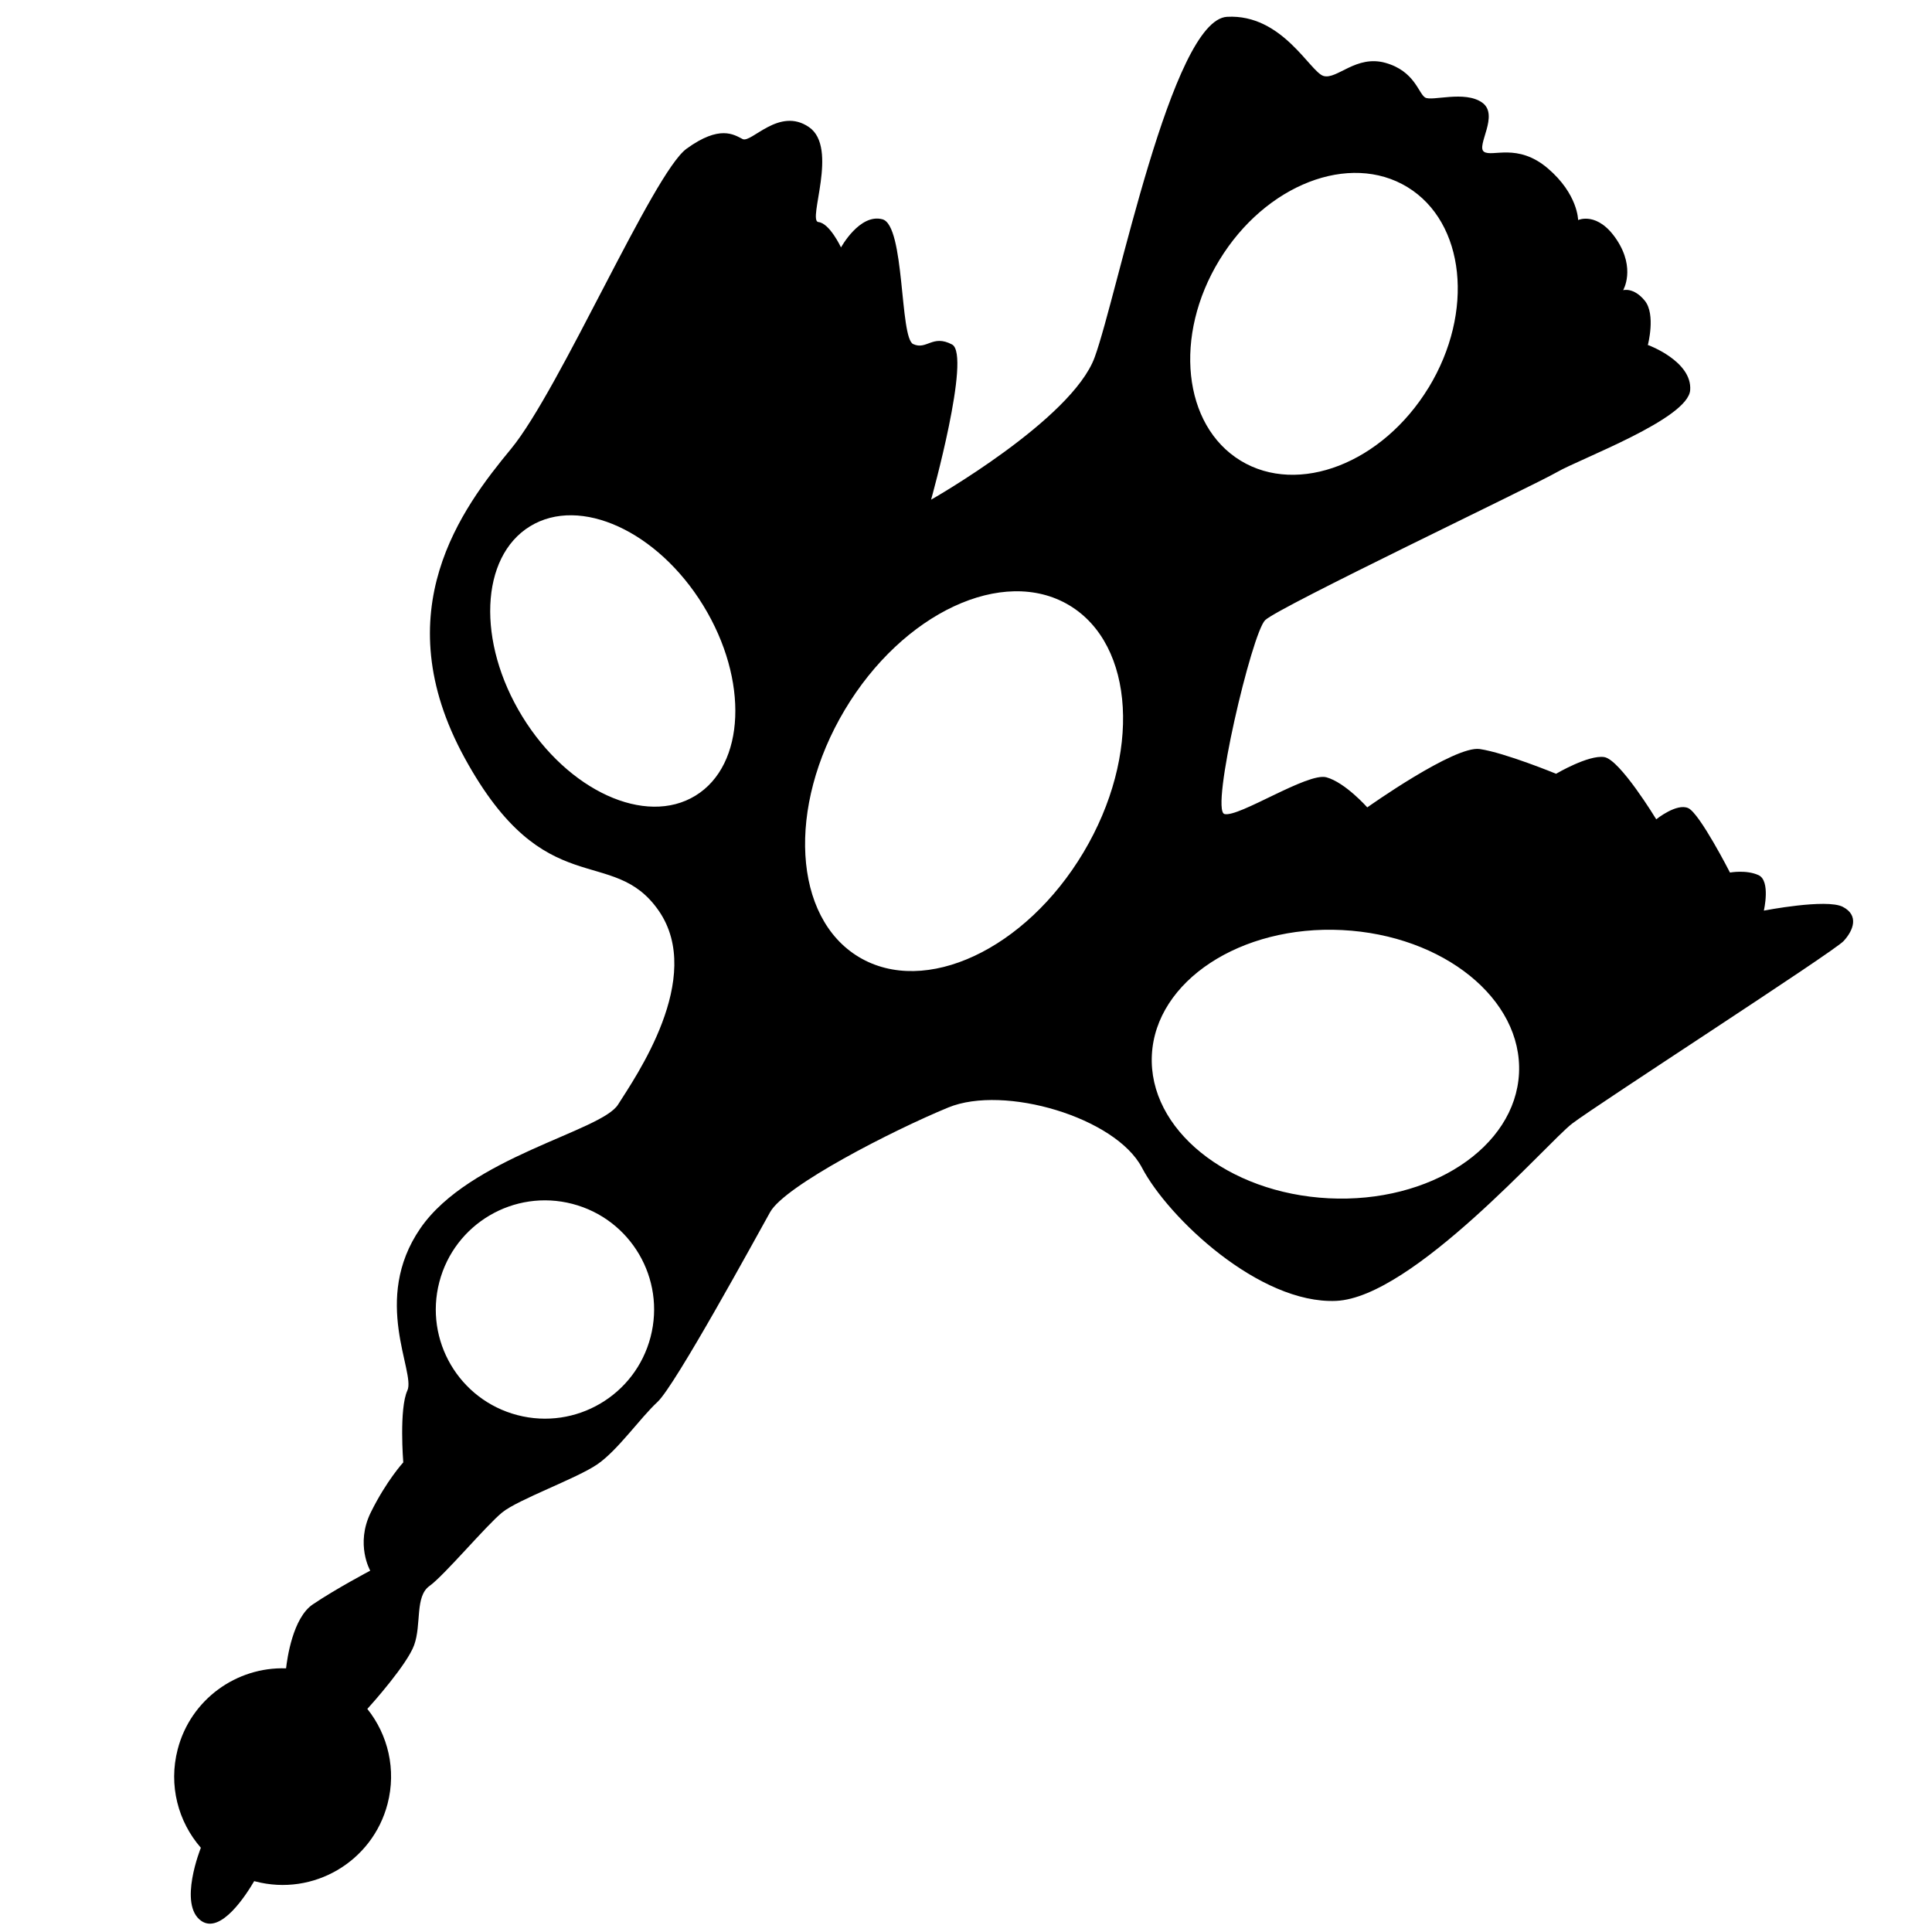
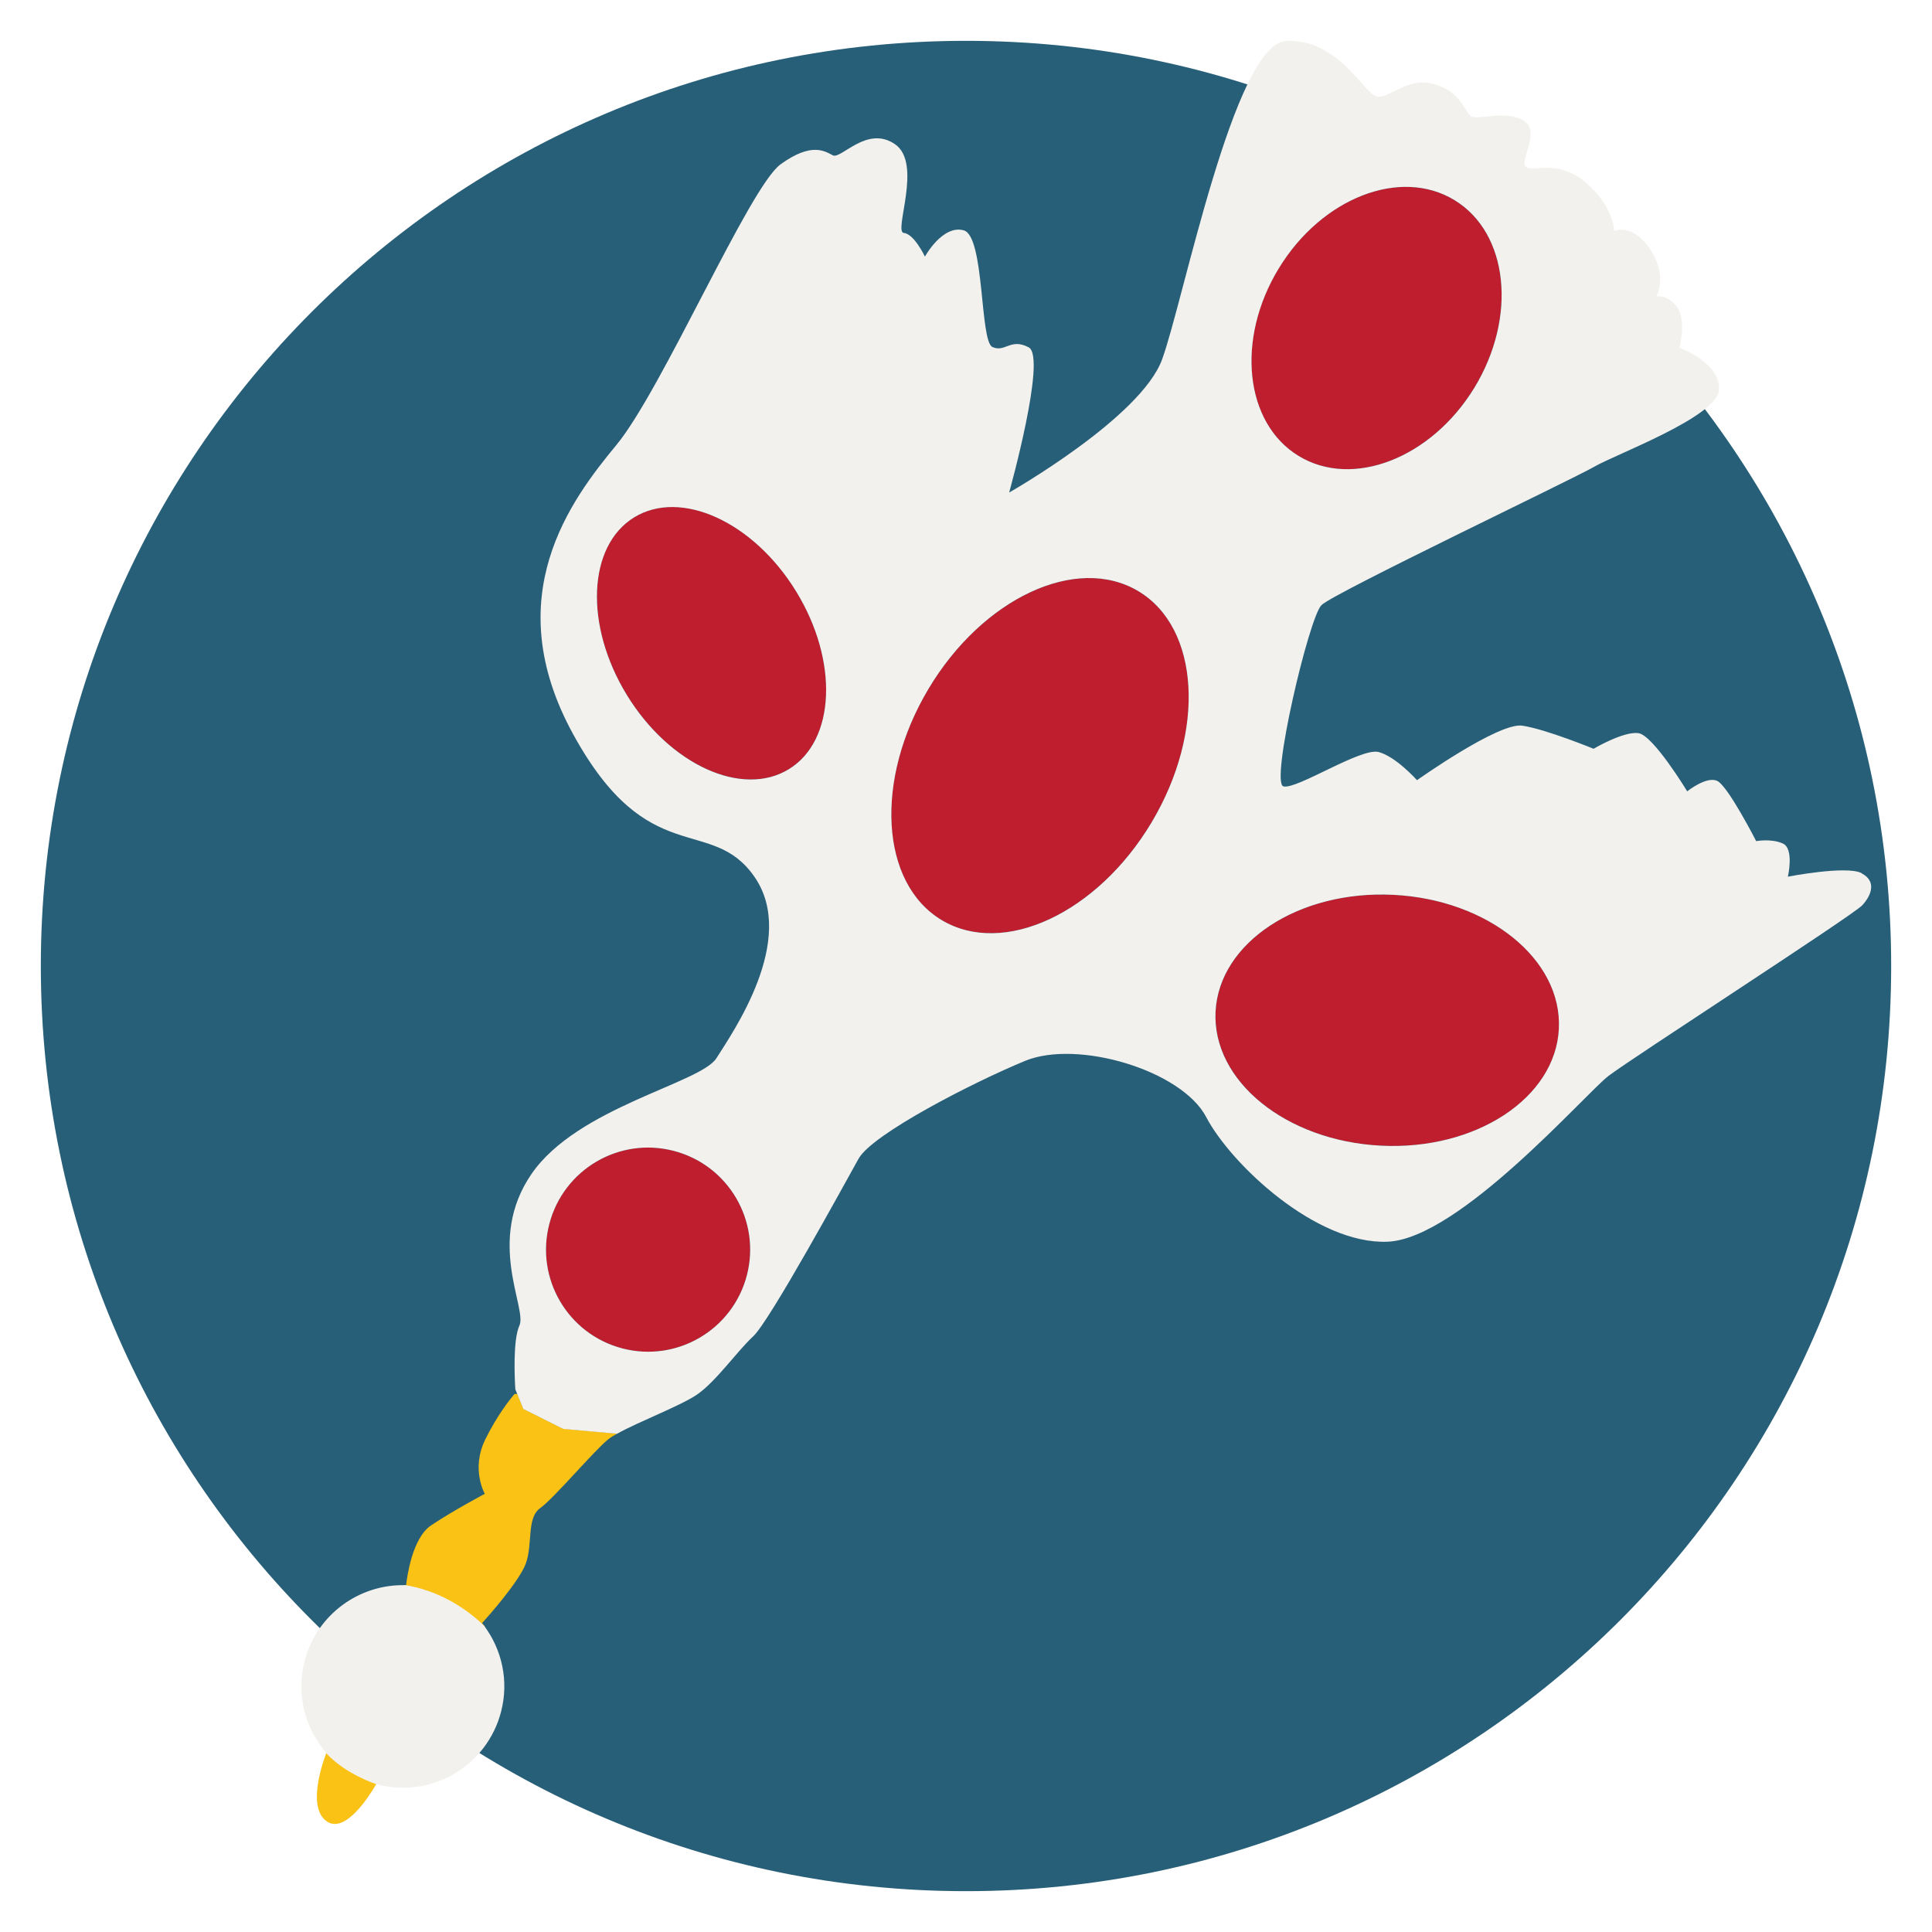
<svg xmlns="http://www.w3.org/2000/svg" id="Layer_1" version="1.1" viewBox="0 0 300 300">
-   <path d="M221.83,60.19c-7.16,11.73-20.22,16.8-29.19,11.34-8.97-5.47-10.45-19.42-3.29-31.15,7.15-11.73,20.22-16.8,29.19-11.33,8.97,5.47,10.44,19.41,3.29,31.15M208.4,144.42c15.74.79,28.04,10.73,27.47,22.24-.57,11.5-13.8,20.2-29.54,19.41-15.74-.79-28.04-10.73-27.47-22.24.57-11.5,13.8-20.2,29.54-19.41M168.24,132.36c-9.01,15.1-24.6,22.38-34.85,16.26-10.25-6.12-11.22-23.3-2.22-38.38,9.01-15.1,24.6-22.38,34.85-16.26,10.23,6.11,11.22,23.3,2.22,38.38M107.99,123.55c-7.75,4.76-19.8-.74-26.89-12.3-7.09-11.56-6.55-24.78,1.21-29.53s19.8.74,26.89,12.3c7.09,11.56,6.55,24.78-1.21,29.53M101.02,207.61c-2.36,9.06-11.61,14.49-20.67,12.13s-14.49-11.61-12.13-20.67,11.61-14.49,20.67-12.13c9.06,2.36,14.49,11.61,12.13,20.67M255.87,53.61s1.27-4.79-.47-6.92-3.36-1.63-3.36-1.63c0,0,1.98-3.32-.99-7.82-2.97-4.49-6-3.07-6-3.07,0,0-.02-4.03-4.71-8.03-4.71-4.01-8.64-1.69-9.91-2.58s2.44-5.7-.28-7.63c-2.72-1.93-7.82-.15-8.86-.79-1.04-.64-1.61-4.1-6.16-5.38s-7.51,2.62-9.6,2.04-6.39-9.66-14.99-9.19c-8.61.47-17.02,43.16-20.56,52.87-3.54,9.7-25.4,22.11-25.4,22.11,0,0,6.29-22.49,3.25-24.1s-3.92.91-6.03-.06c-2.12-.96-1.26-18.45-4.78-19.38-3.52-.94-6.43,4.37-6.43,4.37,0,0-1.76-3.77-3.51-3.94-1.75-.18,3.19-11.55-1.46-14.74-4.64-3.2-8.95,2.54-10.31,1.85s-3.55-2.24-8.71,1.51-19.67,37.41-27.24,46.59c-7.58,9.18-19.71,25.18-7.2,48.02,12.51,22.85,22.91,13.29,30.13,23.71,7.2,10.42-3.69,25.92-6.32,30.1s-23.07,8.13-30.7,19.22-.71,22.33-2.01,25.17c-1.31,2.84-.64,11.17-.64,11.17,0,0-2.6,2.82-5.04,7.76-2.44,4.95-.09,9.05-.09,9.05,0,0-5.37,2.84-8.92,5.24-3.12,2.11-3.98,8.45-4.15,9.93-7.69-.26-14.82,4.82-16.83,12.58-1.45,5.58.07,11.24,3.6,15.28h0s-3.57,8.84.07,11.36c3.05,2.1,7-4.11,8.21-6.18l.19.05c8.99,2.34,18.18-3.06,20.52-12.05,1.39-5.33.06-10.74-3.14-14.74.84-.92,6.18-6.93,7.26-9.89,1.18-3.22.1-7.57,2.39-9.2s8.8-9.39,11.29-11.42c2.5-2.03,11.62-5.29,14.8-7.49s6.59-7.14,9.32-9.67c2.74-2.54,15.2-25.38,17.49-29.48s18.97-12.66,27.66-16.24c8.69-3.57,25.98,1.54,30.07,9.34s18.26,21.21,30.15,20.69,32.82-24.59,36.64-27.52c3.81-2.92,40.59-26.65,42.16-28.35s2.4-4.02-.13-5.32-12.25.59-12.25.59c0,0,1.08-4.64-.83-5.51s-4.43-.4-4.43-.4c0,0-4.68-9.16-6.47-10s-4.98,1.73-4.98,1.73c0,0-5.63-9.28-8.07-9.66-2.45-.38-7.48,2.59-7.48,2.59,0,0-7.94-3.26-11.85-3.84-3.91-.58-17.47,9.06-17.47,9.06,0,0-3.42-3.86-6.34-4.67s-13.62,6.27-15.84,5.7c-2.22-.58,4.25-28.07,6.32-30.1s41.69-20.89,45.3-22.98c3.61-2.1,20.4-8.28,20.7-12.75.32-4.47-6.5-6.98-6.5-6.98" />
+   <defs>
+     <style>
+       .st0 {
+         fill: #be1e2d;
+       }
+ 
+       .st1 {
+         fill: #285f78;
+       }
+ 
+       .st2 {
+         fill: #f2f1ed;
+       }
+ 
+       .st3 {
+         fill: #f9c215;
+       }
+     </style>
+   </defs>
+   <g id="Layer_2">
+     <circle class="st1" cx="150" cy="150" r="143.66" />
+     <g>
+       <path class="st0" d="M176.75,91.79c-9.58-5.72-24.16,1.08-32.59,15.2-8.42,14.1-7.51,30.17,2.08,35.89,9.58,5.72,24.16-1.08,32.59-15.2h0c8.42-14.1,7.49-30.17-2.08-35.89Z" />
+       <path class="st0" d="M98.48,80.32c-7.26,4.44-7.76,16.8-1.13,27.61,6.63,10.81,17.9,15.95,25.14,11.5,7.26-4.44,7.76-16.8,1.13-27.61-6.63-10.81-17.89-15.94-25.14-11.5Z" />
+       <path class="st0" d="M201.64,70.8c8.39,5.11,20.6.36,27.29-10.6h0c6.69-10.97,5.31-24-3.08-29.12-8.39-5.11-20.61-.37-27.29,10.59-6.7,10.97-5.31,24.01,3.08,29.13Z" />
+       <path class="st0" d="M104.63,178.71c-8.47-2.21-17.12,2.87-19.33,11.34s2.87,17.12,11.34,19.33,17.12-2.87,19.33-11.34-2.87-17.12-11.34-19.33Z" />
+       <path class="st0" d="M216.38,138.95c-14.72-.74-27.09,7.4-27.62,18.15-.53,10.76,10.97,20.06,25.69,20.8s27.09-7.4,27.62-18.15c.53-10.76-10.97-20.06-25.69-20.8Z" />
+     </g>
+     <path class="st3" d="M87.46,221.86l-6.19-3.1-.94-2.32c-.15,0-.3.03-.45.03-.61.72-2.62,3.18-4.52,7.03-2.28,4.63-.08,8.46-.08,8.46,0,0-5.02,2.66-8.34,4.9-2.92,1.97-3.72,7.9-3.88,9.29h-.42c1.29.98,2.67,1.86,4.19,2.64,1.57.81,5.68,4.29,7.34,4,.42-.07.81-.09,1.2-.08-.16-.23-.33-.46-.51-.68.79-.86,5.78-6.48,6.79-9.25,1.1-3.01.09-7.08,2.23-8.6,2.14-1.52,8.23-8.78,10.56-10.68.34-.28.83-.58,1.4-.9h0l-8.37-.75h0Z" />
+     <path class="st2" d="M289.07,135.58c-2.37-1.22-11.45.55-11.45.55,0,0,1.01-4.34-.78-5.15s-4.14-.37-4.14-.37c0,0-4.38-8.57-6.05-9.35-1.67-.79-4.66,1.62-4.66,1.62,0,0-5.26-8.68-7.55-9.03-2.29-.36-6.99,2.42-6.99,2.42,0,0-7.42-3.05-11.08-3.59-3.66-.54-16.34,8.47-16.34,8.47,0,0-3.2-3.61-5.93-4.37s-12.74,5.86-14.81,5.33c-2.08-.54,3.97-26.25,5.91-28.15s38.98-19.53,42.36-21.49,19.08-7.74,19.36-11.92c.3-4.18-6.08-6.53-6.08-6.53l-.07.02s1.19-4.48-.44-6.47-3.14-1.52-3.14-1.52c0,0,1.85-3.1-.93-7.31-2.78-4.2-5.61-2.87-5.61-2.87,0,0-.02-3.77-4.4-7.51-4.4-3.75-8.08-1.58-9.27-2.41s2.28-5.33-.26-7.13-7.31-.14-8.28-.74-1.51-3.83-5.76-5.03c-4.25-1.2-7.02,2.45-8.98,1.91-1.95-.54-5.98-9.03-14.02-8.59-8.05.44-15.91,40.36-19.23,49.44-3.31,9.07-23.75,20.67-23.75,20.67,0,0,5.88-21.03,3.04-22.54-2.84-1.51-3.67.85-5.64-.06-1.98-.9-1.18-17.25-4.47-18.12-3.29-.88-6.01,4.09-6.01,4.09,0,0-1.65-3.53-3.28-3.68-1.64-.17,2.98-10.8-1.37-13.78-4.34-2.99-8.37,2.38-9.64,1.73s-3.32-2.09-8.14,1.41c-4.82,3.51-18.39,34.98-25.47,43.56-7.09,8.58-18.43,23.55-6.73,44.9,11.7,21.37,21.42,12.43,28.17,22.17,6.73,9.74-3.45,24.24-5.91,28.15s-21.57,7.6-28.71,17.97c-7.13,10.37-.66,20.88-1.88,23.54-1.03,2.24-.75,8.13-.64,9.91l1.24,3.05,6.19,3.1,8.37.75c3.33-1.87,9.9-4.35,12.44-6.1,2.97-2.06,6.16-6.68,8.71-9.04,2.56-2.38,14.21-23.73,16.35-27.57,2.14-3.83,17.74-11.84,25.86-15.19,8.13-3.34,24.29,1.44,28.12,8.73,3.82,7.29,17.07,19.83,28.19,19.35s30.69-22.99,34.26-25.73c3.56-2.73,37.95-24.92,39.42-26.51,1.47-1.59,2.24-3.76-.12-4.97l.02-.02ZM115.97,198.04c-2.21,8.47-10.86,13.55-19.33,11.34s-13.55-10.86-11.34-19.33c2.21-8.47,10.86-13.55,19.33-11.34s13.55,10.86,11.34,19.33ZM122.49,119.44c-7.25,4.45-18.51-.69-25.14-11.5s-6.12-23.17,1.13-27.61,18.51.69,25.14,11.5c6.63,10.81,6.12,23.17-1.13,27.61ZM178.83,127.68h0c-8.42,14.12-23,20.93-32.59,15.2-9.58-5.72-10.49-21.79-2.08-35.89,8.42-14.12,23-20.93,32.59-15.2,9.57,5.71,10.49,21.79,2.08,35.89ZM198.57,41.67c6.69-10.97,18.91-15.71,27.29-10.59,8.39,5.11,9.76,18.15,3.08,29.13h0c-6.7,10.96-18.91,15.7-27.29,10.59-8.39-5.11-9.77-18.16-3.08-29.13h0ZM242.06,159.75c-.53,10.75-12.9,18.89-27.62,18.15s-26.22-10.03-25.69-20.8c.53-10.75,12.9-18.89,27.62-18.15s26.22,10.03,25.69,20.8Z" />
+     <path class="st2" d="M63.03,246.15c-7.18-.23-13.84,4.51-15.72,11.76-1.36,5.22.07,10.51,3.37,14.29,0,0-3.34,8.27.07,10.62,2.85,1.96,6.55-3.84,7.68-5.78l.18.05c8.41,2.19,17-2.86,19.19-11.27,1.26-4.82.13-9.7-2.65-13.4-3.37-3.24-7.53-5.47-12.1-6.27h-.02Z" />
+     <g>
+       <path class="st3" d="M50.66,272.25c-.2.51-3.21,8.29.08,10.57,2.85,1.96,6.55-3.84,7.68-5.78,0,0-4.77-1.53-7.76-4.8h0Z" />
+       <path class="st2" d="M64.81,277.44h.04-.04Z" />
+     </g>
+   </g>
</svg>
